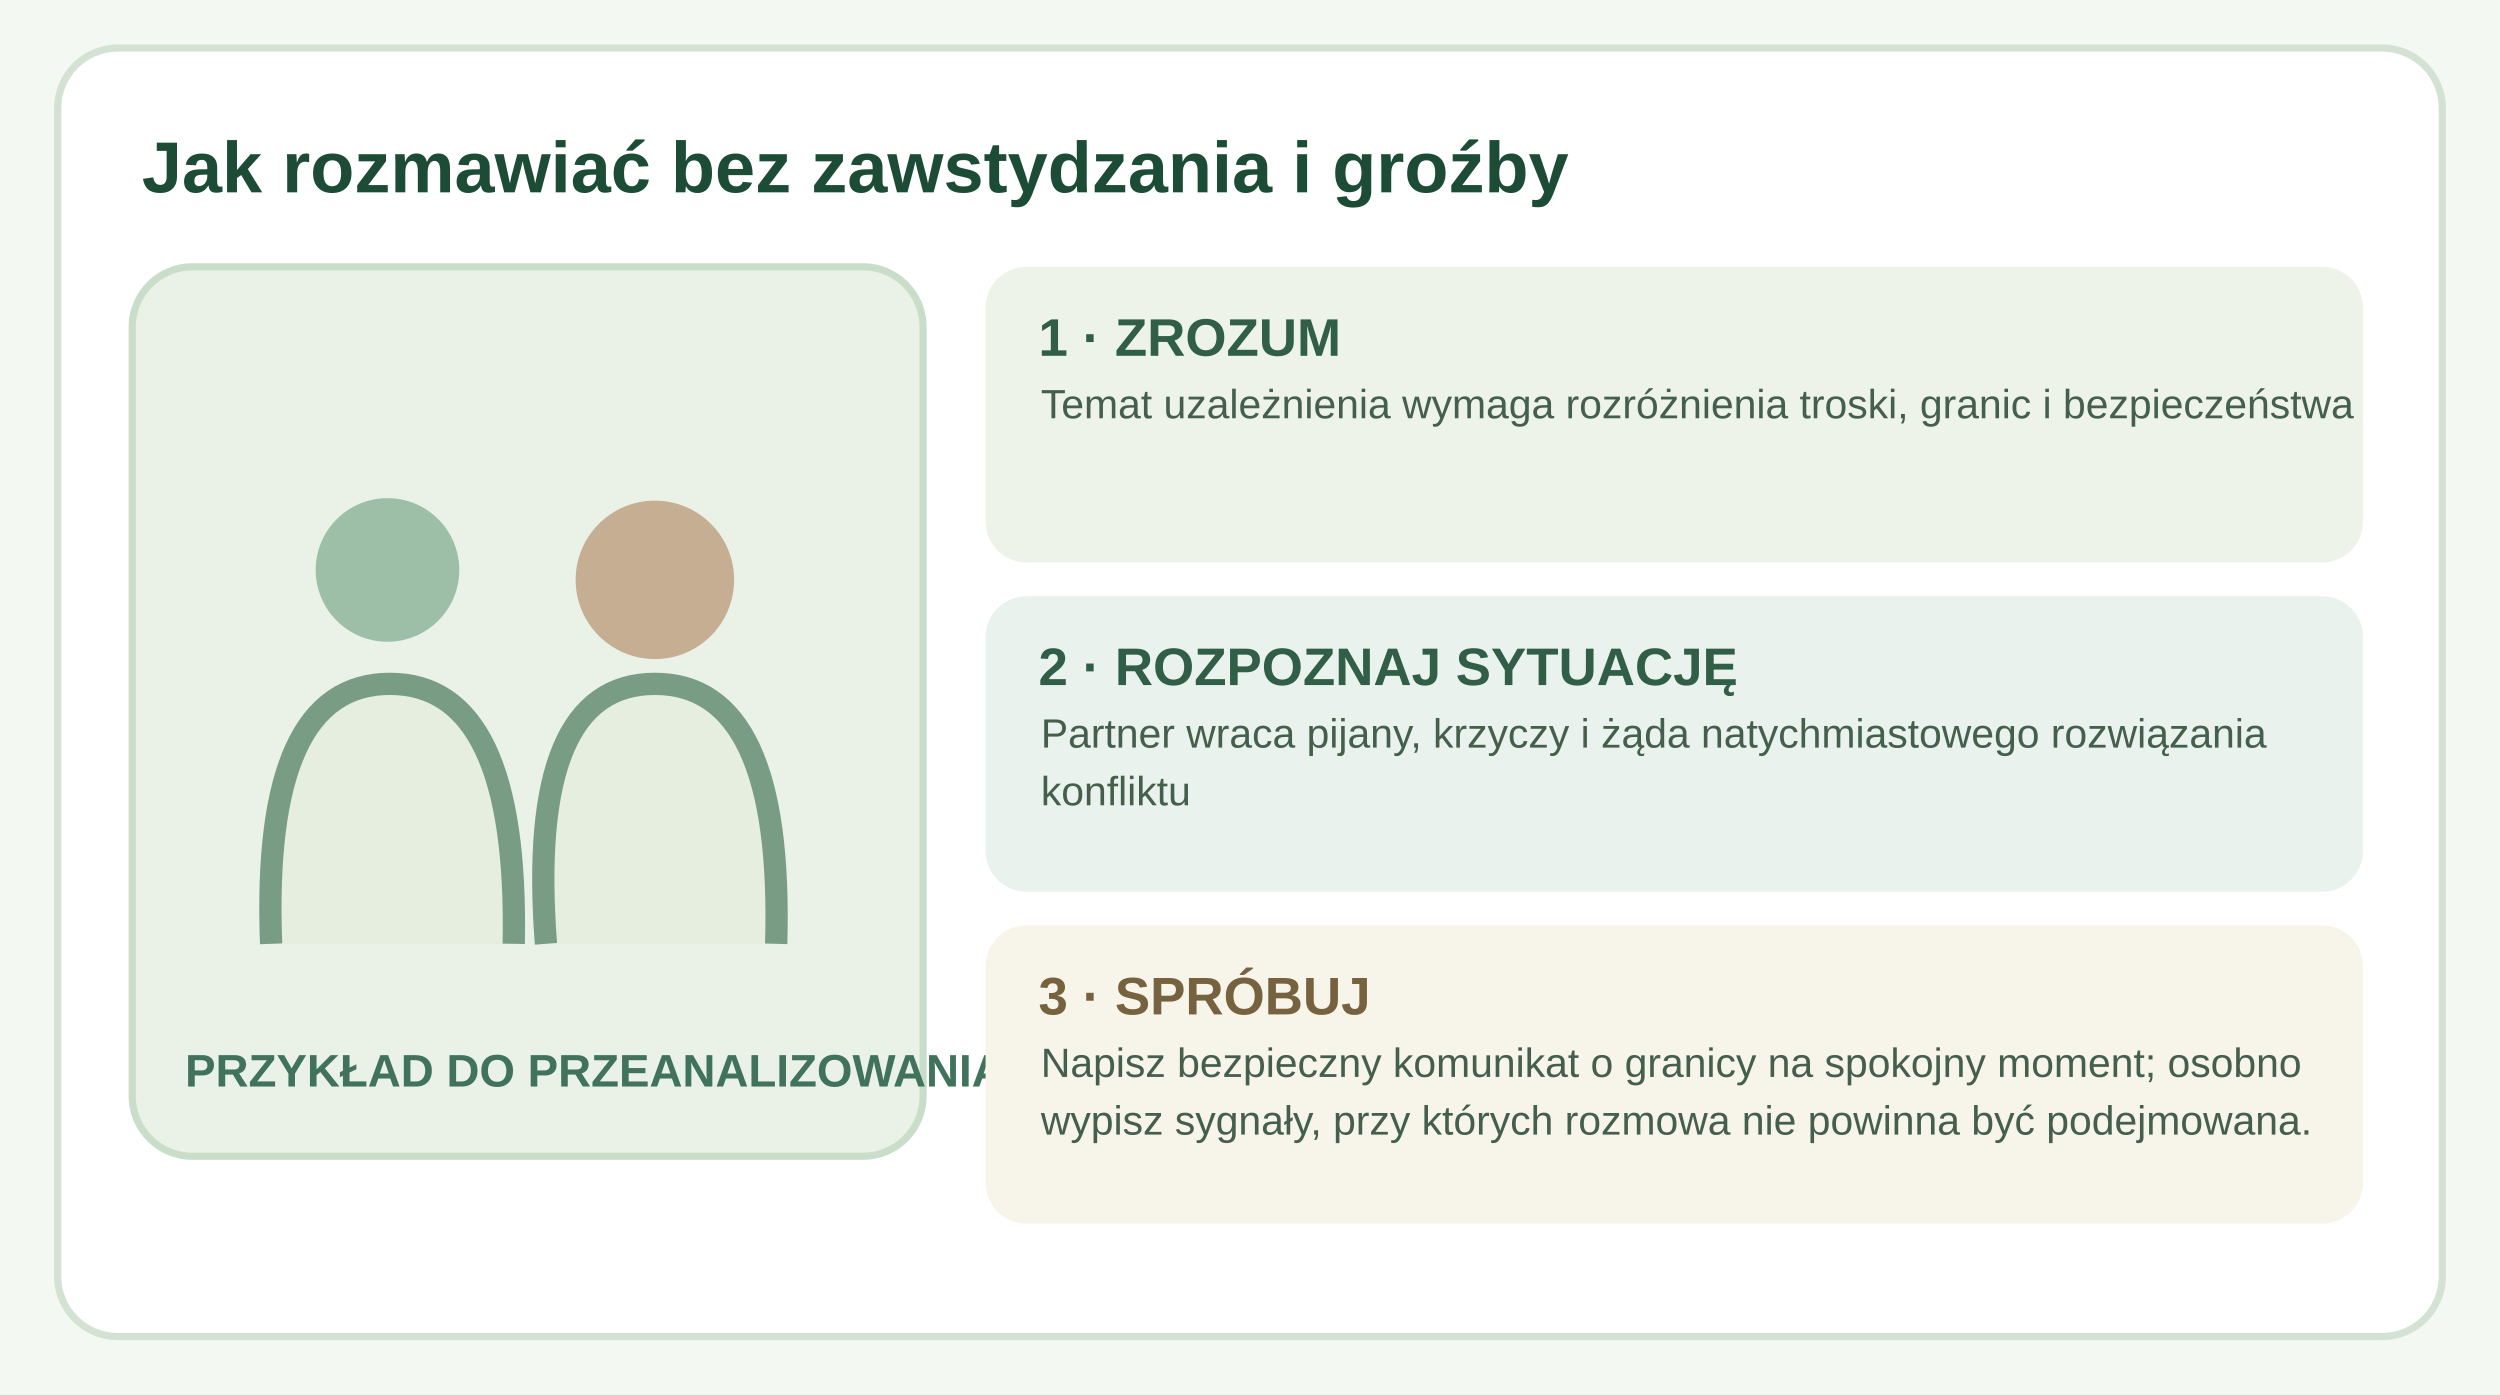
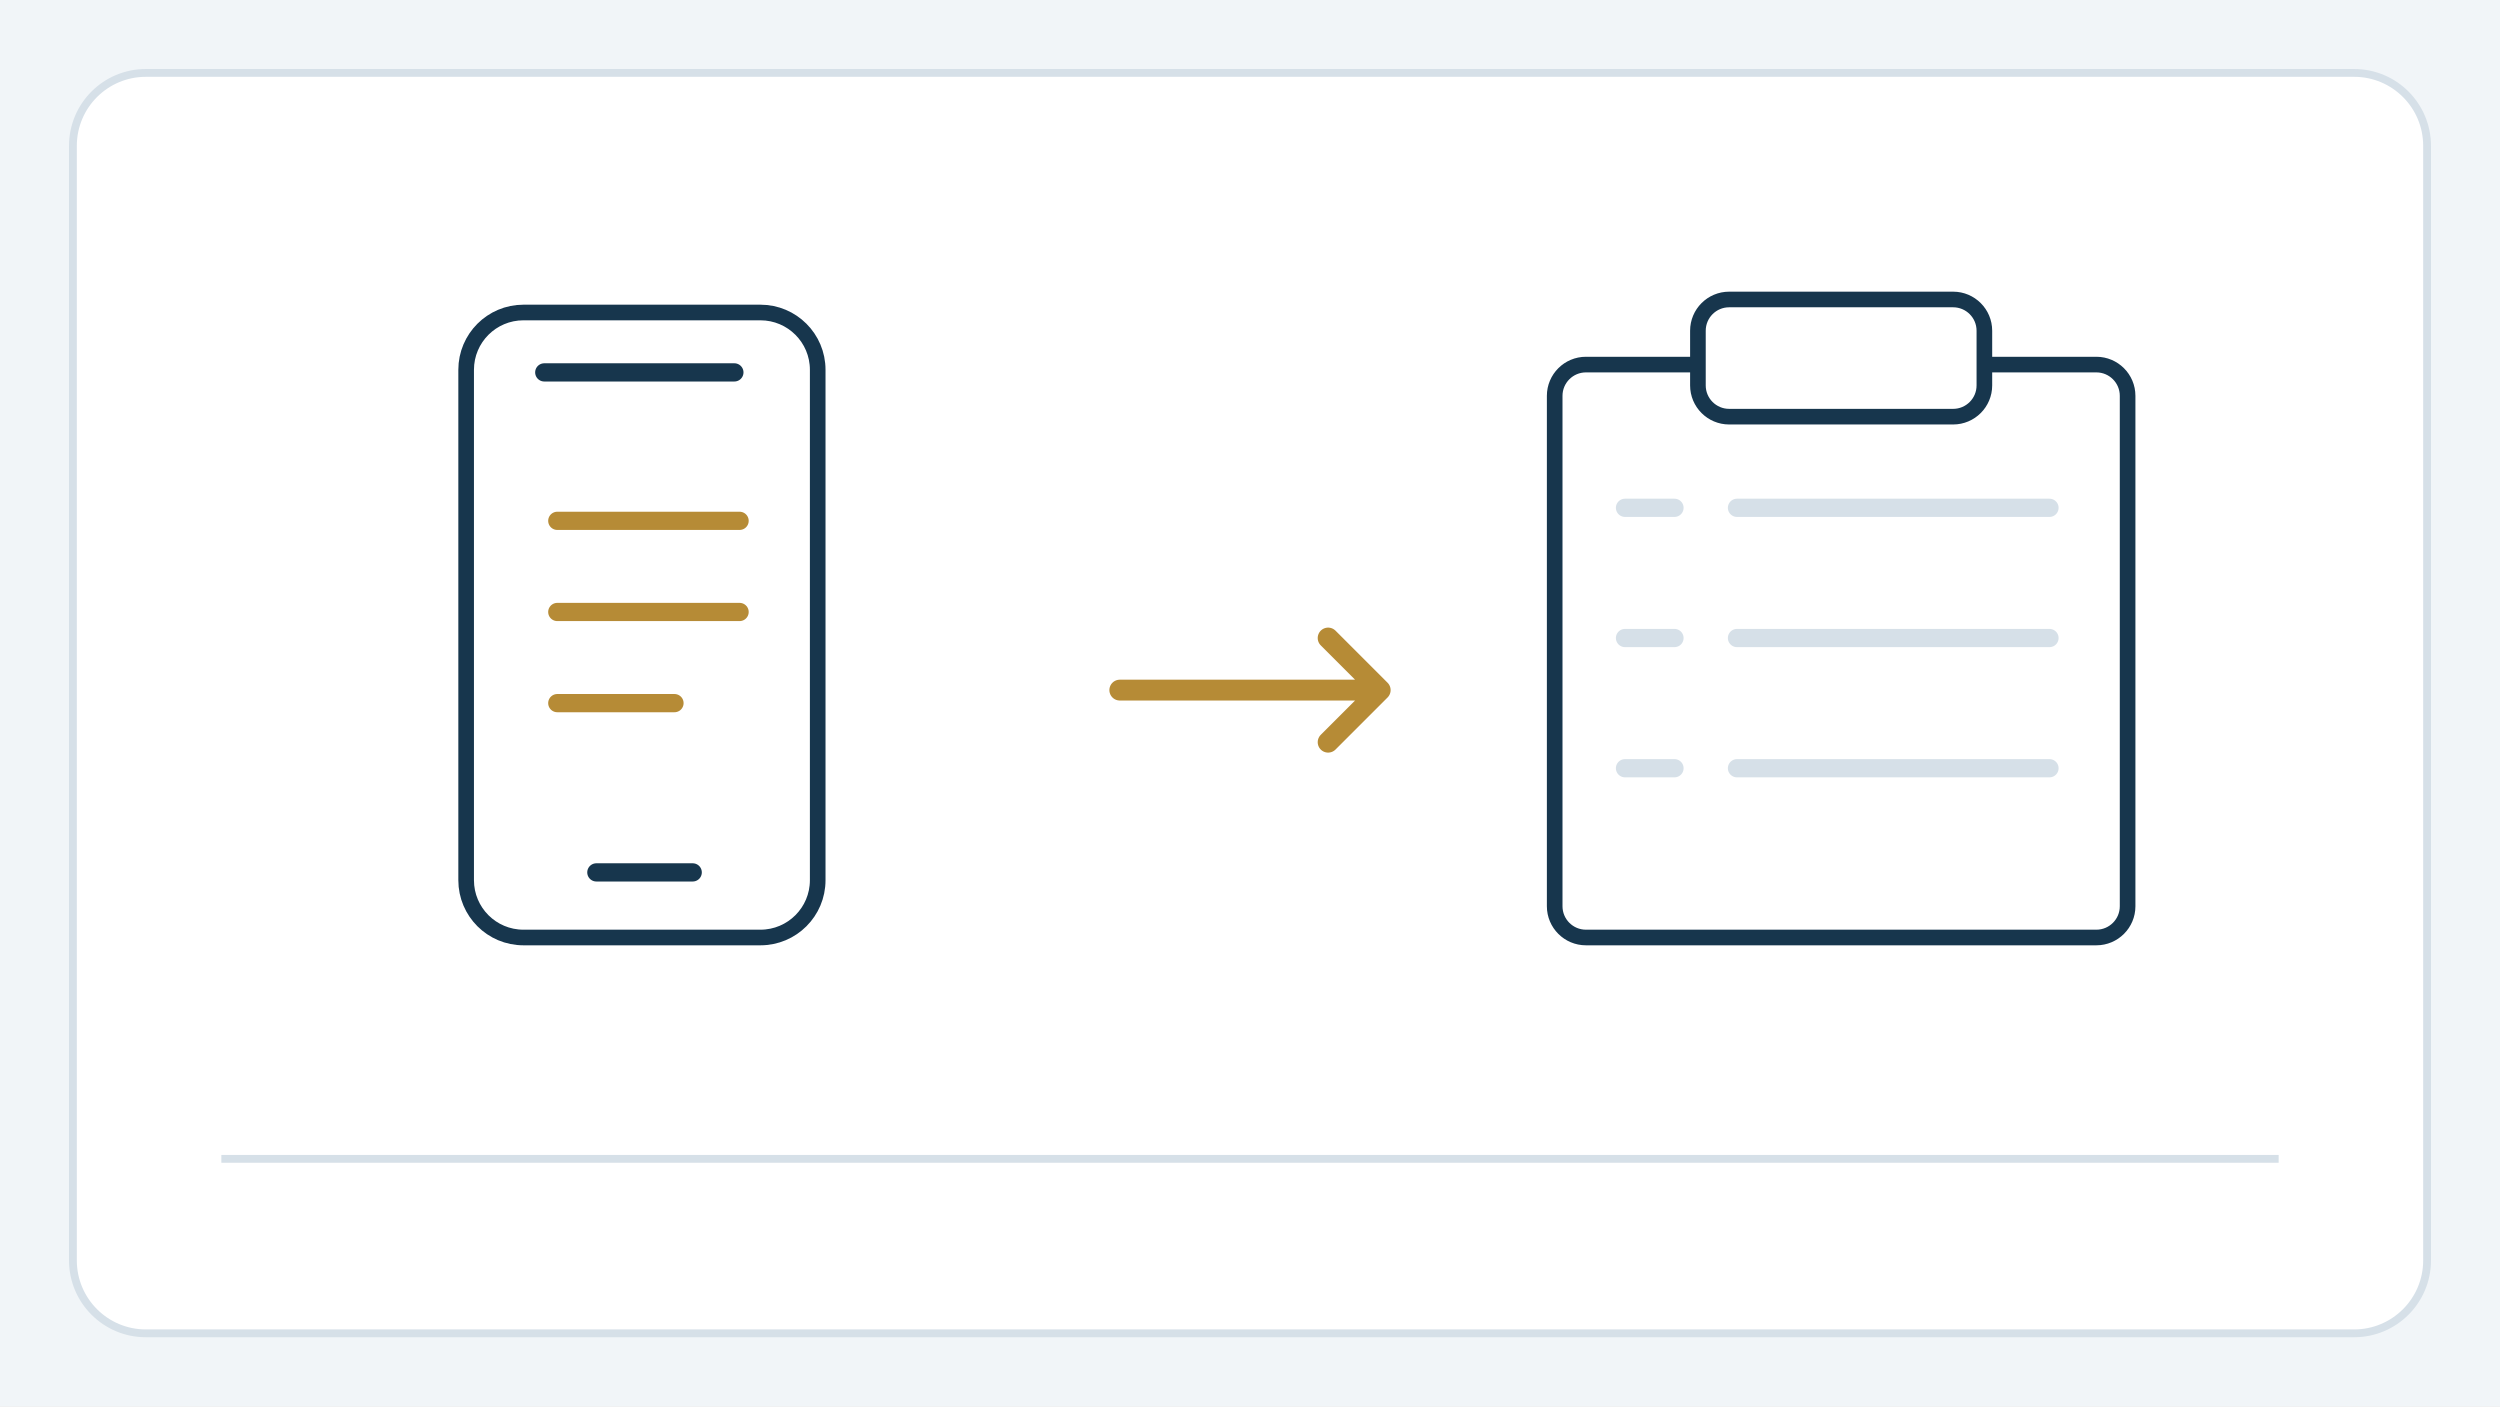
- <svg xmlns="http://www.w3.org/2000/svg" viewBox="0 0 1040 580" width="1040" height="580" role="img" aria-label="Jak rozmawiać bez zawstydzania i groźby">
-   <rect width="1040" height="580" fill="#f4f8f2" />
-   <rect x="24" y="20" width="992" height="536" rx="25" fill="#fff" stroke="#d4e2d4" stroke-width="3" />
-   <text x="59" y="80" font-family="Arial,sans-serif" font-size="30" font-weight="bold" fill="#1d4c36">Jak rozmawiać bez zawstydzania i groźby</text>
-   <rect x="55" y="111" width="329" height="370" rx="25" fill="#eaf2e7" stroke="#c9dec8" stroke-width="3" />
-   <g transform="translate(86 165) scale(1.03)">
-     <circle cx="73" cy="70" r="29" fill="#9dbfa8" />
-     <circle cx="181" cy="74" r="32" fill="#c5ae91" />
-     <path d="M26 221q-4-105 48-105q52 0 50 105M137 221q-8-105 44-105q52 0 49 105" fill="#e6eee0" stroke="#799c84" stroke-width="9" />
+ <svg xmlns="http://www.w3.org/2000/svg" width="960" height="540" viewBox="0 0 960 540" role="img" aria-label="Rozmowa i granice — kontakt i lista kontrolna">
+   <rect width="960" height="540" fill="#f1f5f8" />
+   <rect x="28" y="28" width="904" height="484" rx="28" fill="#fff" stroke="#d6e0e8" stroke-width="3" />
+   <g transform="translate(89 85)">
+     <rect x="90" y="35" width="135" height="240" rx="22" fill="#fff" stroke="#17364d" stroke-width="6" />
+     <path d="M120 58H193 M140 250H177" fill="none" stroke="#17364d" stroke-width="7" stroke-linecap="round" stroke-linejoin="round" />
+     <path d="M125 115H195 M125 150H195 M125 185H170" fill="none" stroke="#b68b36" stroke-width="7" stroke-linecap="round" stroke-linejoin="round" />
  </g>
-   <text x="77" y="452" font-family="Arial,sans-serif" font-size="19" fill="#41735c" font-weight="bold">PRZYKŁAD DO PRZEANALIZOWANIA</text>
-   <rect x="410" y="111" width="573" height="123" rx="17" fill="#eef3e9" />
-   <rect x="410" y="248" width="573" height="123" rx="17" fill="#eaf2ed" />
-   <rect x="410" y="385" width="573" height="124" rx="17" fill="#f7f4e9" />
-   <text x="432" y="148" font-family="Arial,sans-serif" font-size="22" font-weight="bold" fill="#315e46">1 · ZROZUM</text>
-   <text x="432" y="285" font-family="Arial,sans-serif" font-size="22" font-weight="bold" fill="#315e46">2 · ROZPOZNAJ SYTUACJĘ</text>
-   <text x="432" y="422" font-family="Arial,sans-serif" font-size="22" font-weight="bold" fill="#77623f">3 · SPRÓBUJ</text>
-   <text x="433" y="174" font-family="Arial,sans-serif" font-size="17" fill="#455f4d">Temat uzależnienia wymaga rozróżnienia troski, granic i bezpieczeństwa</text>
-   <text x="433" y="311" font-family="Arial,sans-serif" font-size="17" fill="#455f4d">Partner wraca pijany, krzyczy i żąda natychmiastowego rozwiązania</text>
-   <text x="433" y="335" font-family="Arial,sans-serif" font-size="17" fill="#455f4d">konfliktu</text>
-   <text x="433" y="448" font-family="Arial,sans-serif" font-size="17" fill="#455f4d">Napisz bezpieczny komunikat o granicy na spokojny moment; osobno</text>
-   <text x="433" y="472" font-family="Arial,sans-serif" font-size="17" fill="#455f4d">wypisz sygnały, przy których rozmowa nie powinna być podejmowana.</text>
+   <g transform="translate(542 85)">
+     <rect x="55" y="55" width="220" height="220" rx="12" fill="#fff" stroke="#17364d" stroke-width="6" />
+     <rect x="110" y="30" width="110" height="45" rx="12" fill="#fff" stroke="#17364d" stroke-width="6" />
+     <path d="M82 110H101 M125 110H245 M82 160H101 M125 160H245 M82 210H101 M125 210H245" fill="none" stroke="#d6e0e8" stroke-width="7" stroke-linecap="round" stroke-linejoin="round" />
+   </g>
+   <path d="M430 265H530 M510 245L530 265L510 285" fill="none" stroke="#b68b36" stroke-width="8" stroke-linecap="round" stroke-linejoin="round" />
+   <path d="M85 445H875" fill="none" stroke="#d6e0e8" stroke-width="3" />
</svg>
